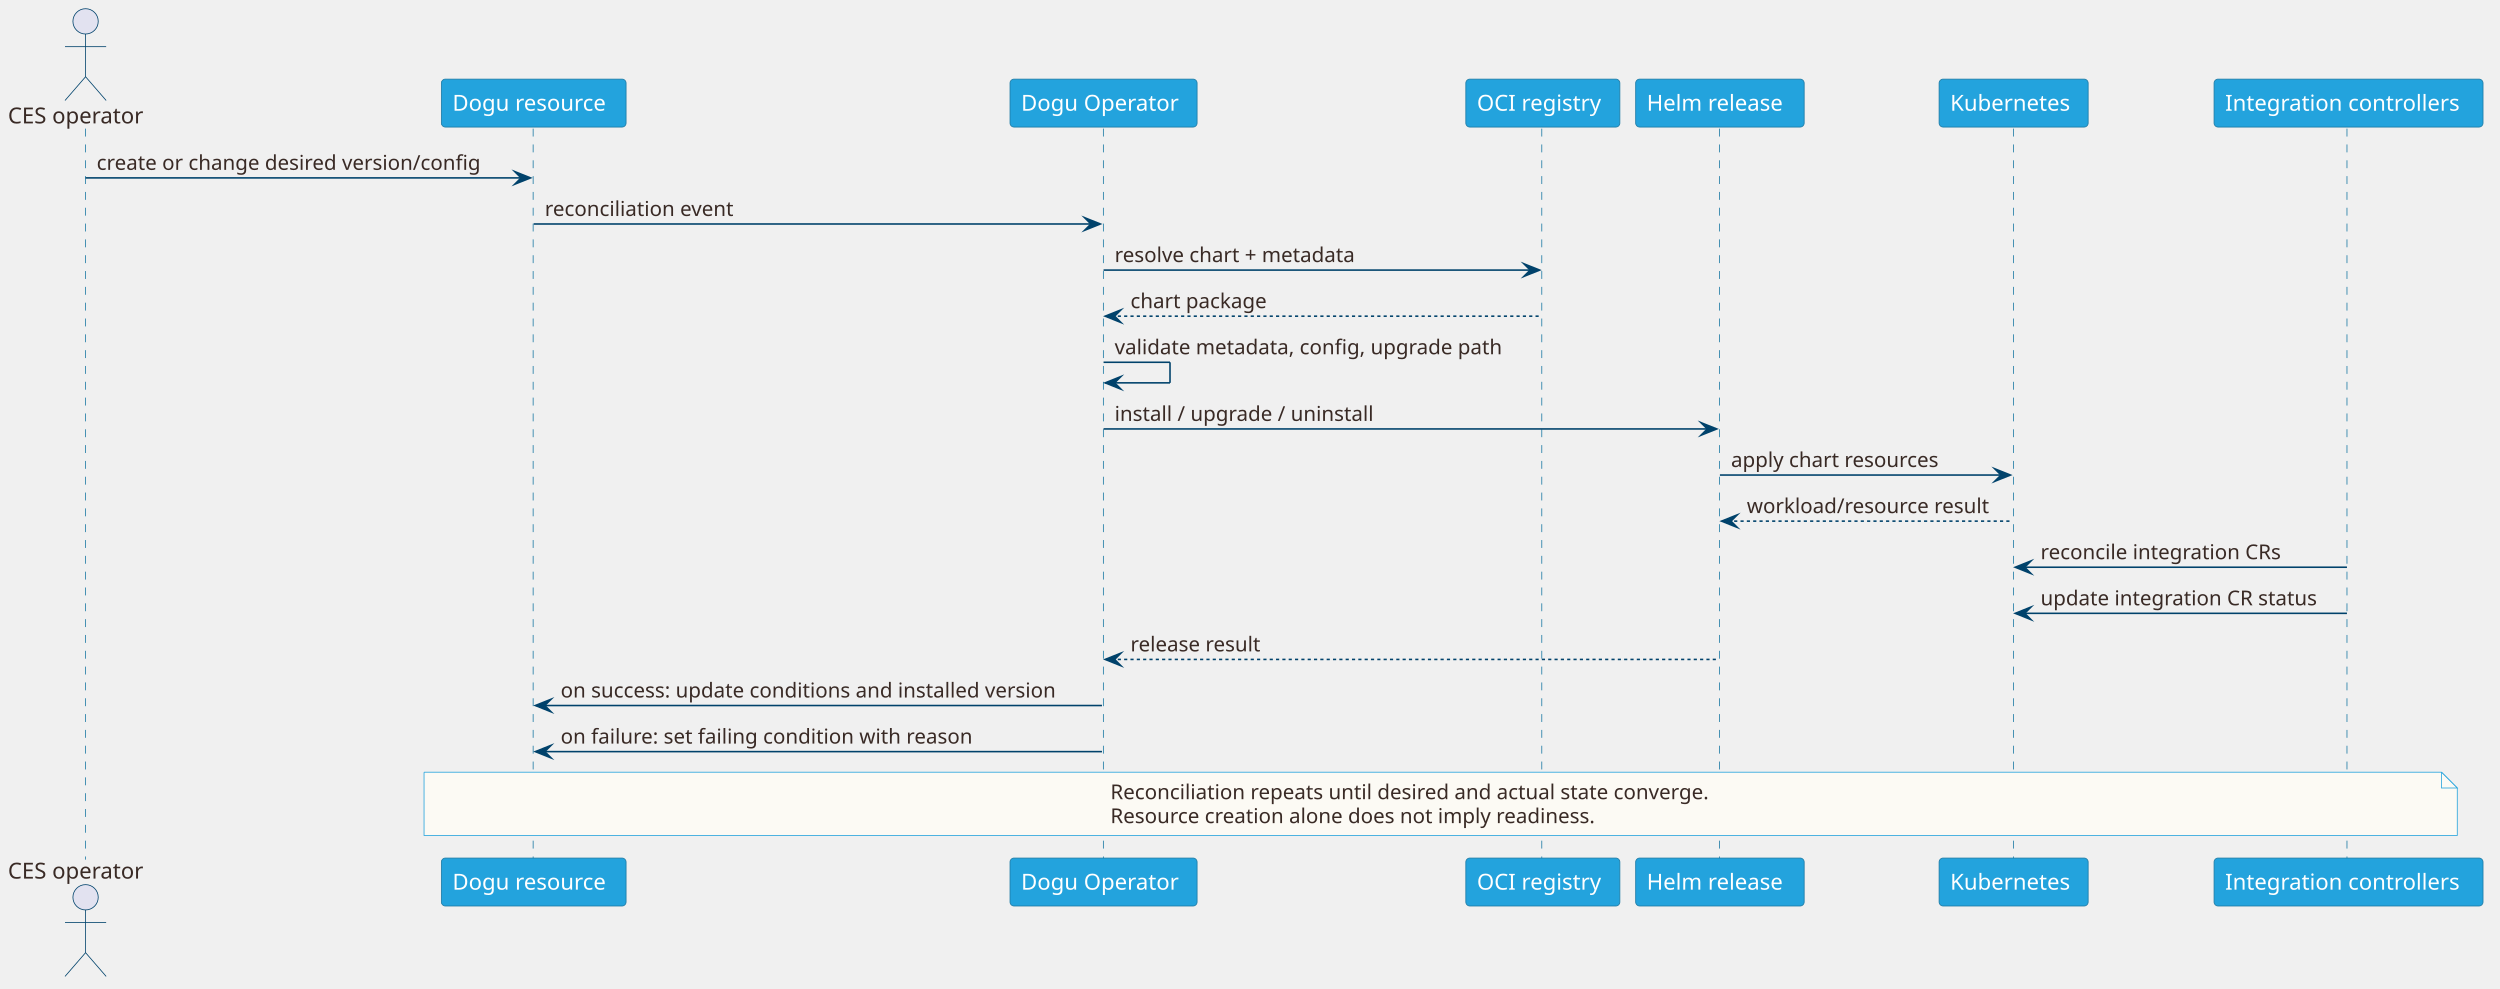
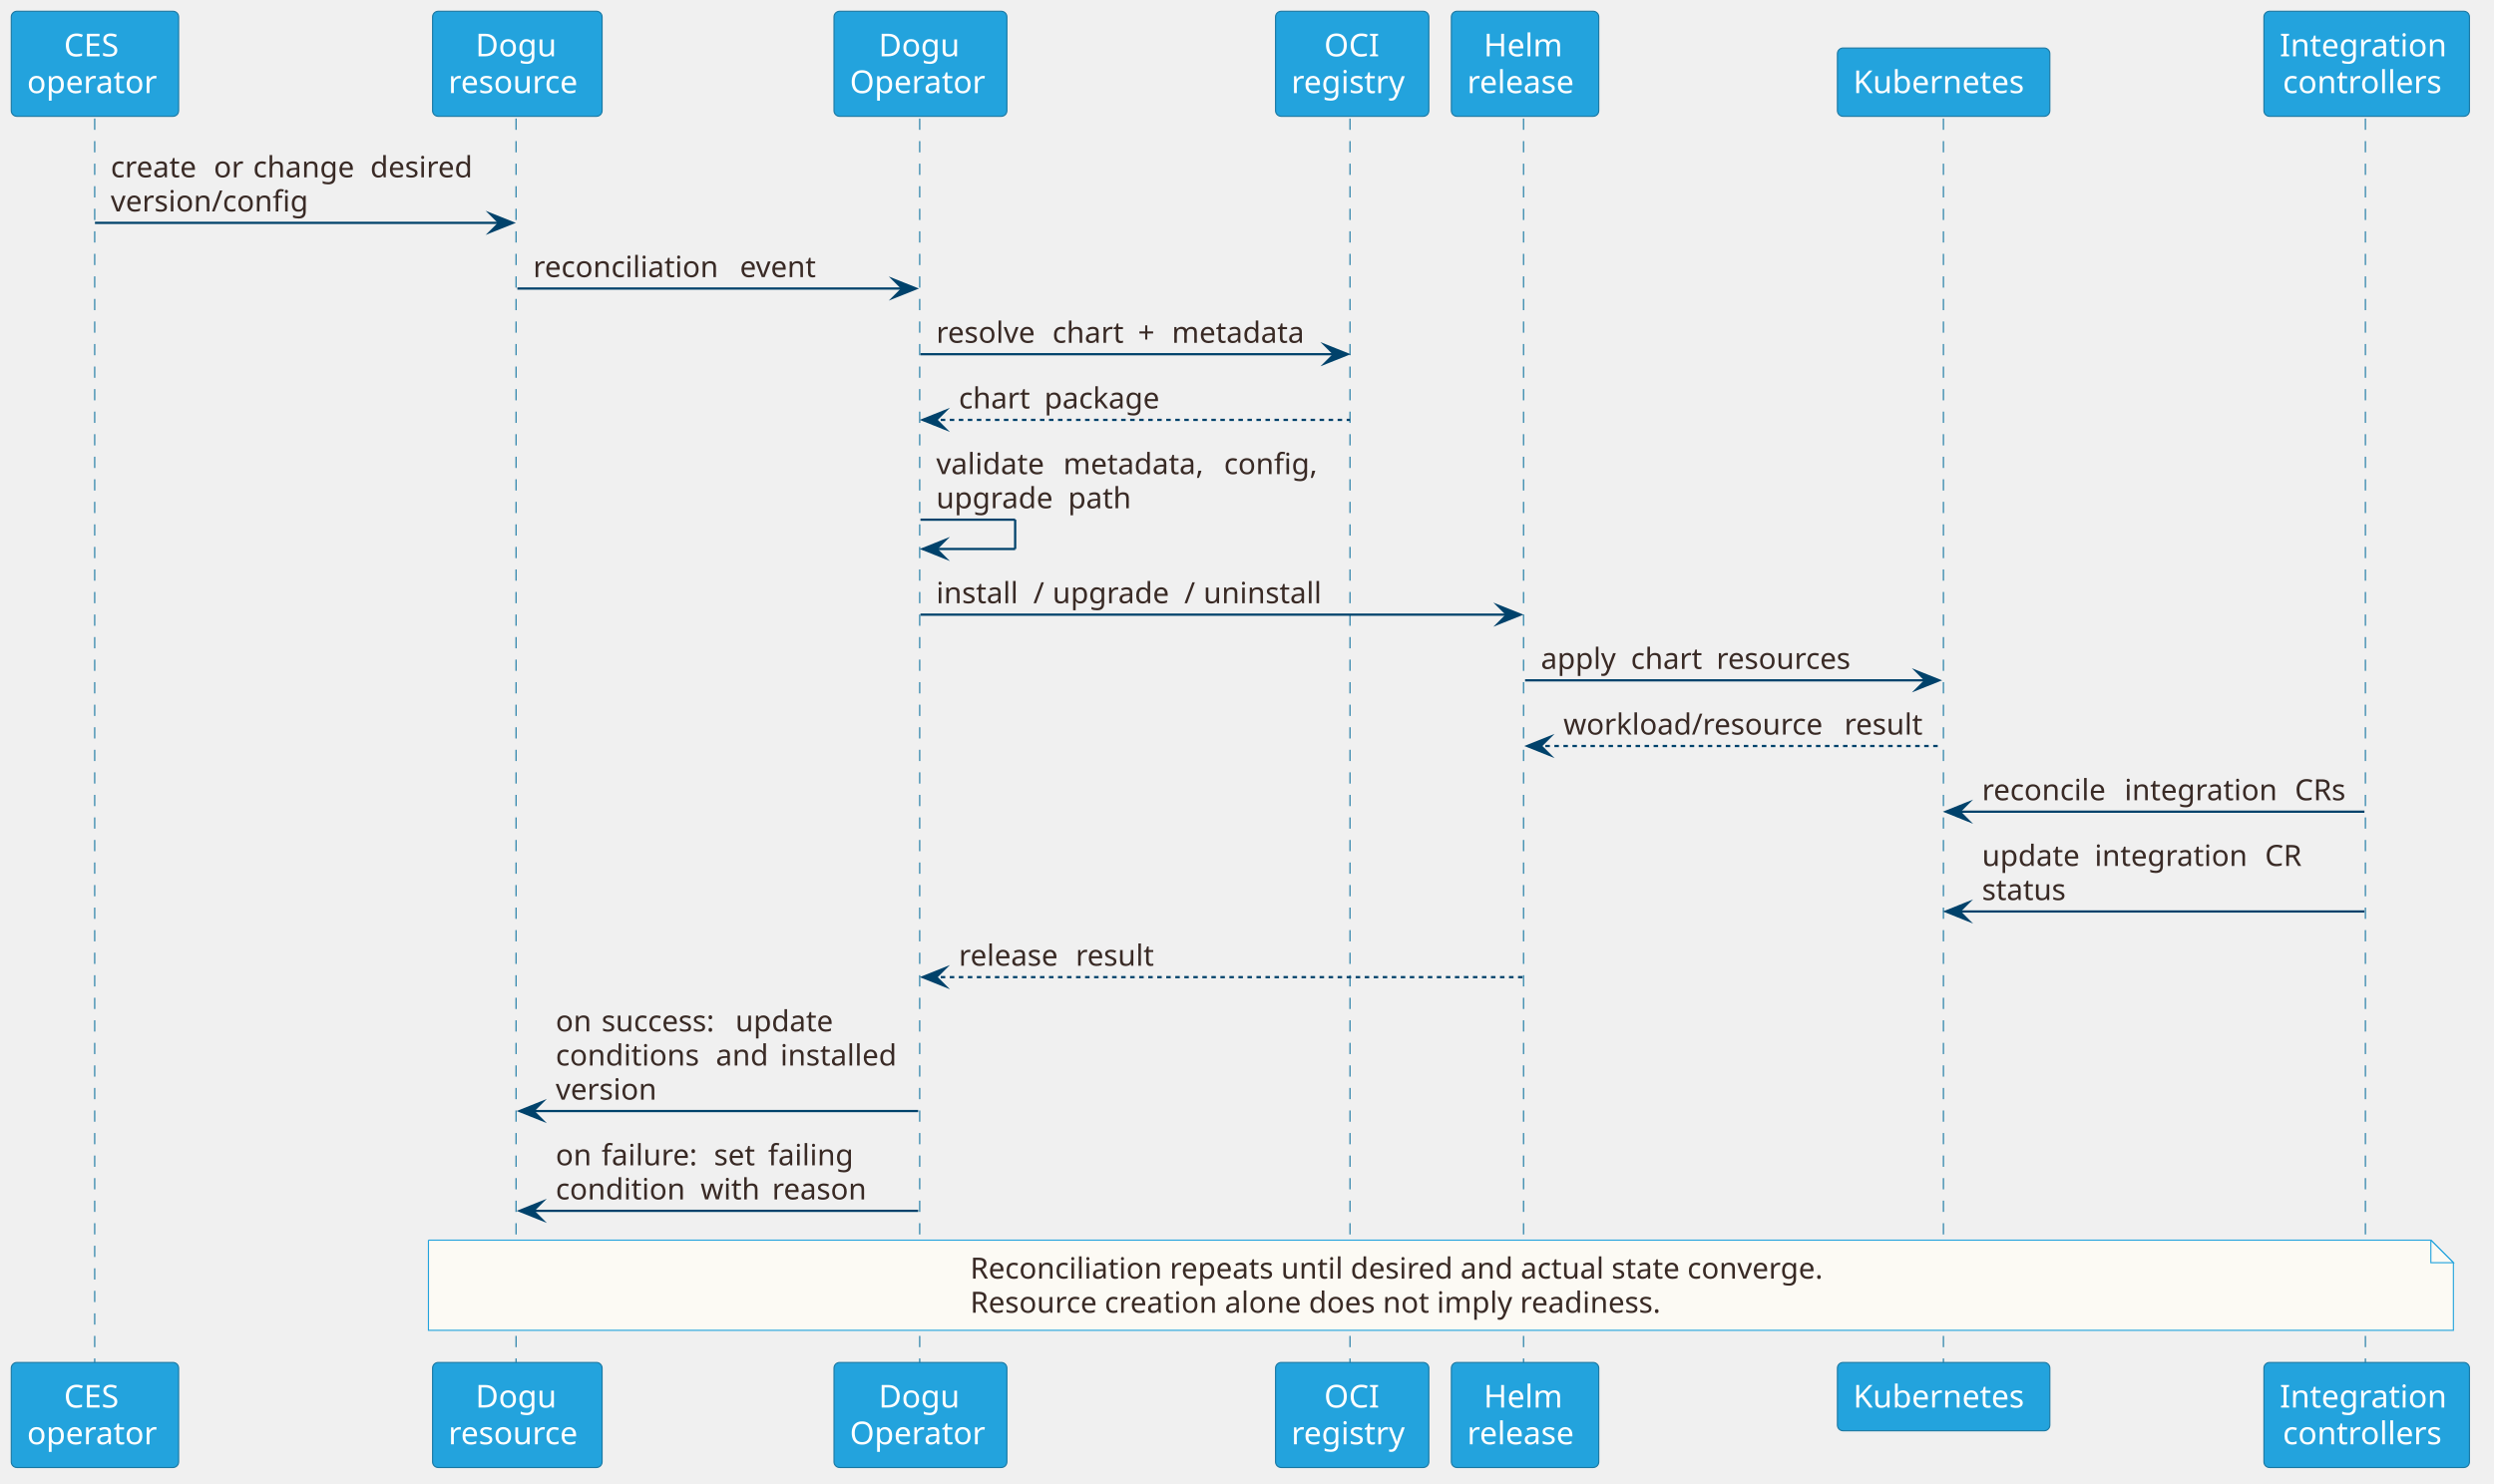
- <svg xmlns="http://www.w3.org/2000/svg" contentStyleType="text/css" data-diagram-type="SEQUENCE" height="625px" preserveAspectRatio="none" style="width:1580px;height:625px;background:#FFFFFF;" version="1.1" viewBox="0 0 1580 625" width="1580px" zoomAndPan="magnify">
+ <svg xmlns="http://www.w3.org/2000/svg" contentStyleType="text/css" data-diagram-type="SEQUENCE" height="658px" preserveAspectRatio="none" style="width:1106px;height:658px;background:#FFFFFF;" version="1.1" viewBox="0 0 1106 658" width="1106px" zoomAndPan="magnify">
  <defs />
  <g>
-     <g class="participant-lifeline" data-entity-uid="part1" data-qualified-name="user" data-source-line="17" id="part1-lifeline">
-       <g>
-         <rect fill="#000000" fill-opacity="0" height="461.992" width="8" x="50.084" y="81.297" />
-         <line style="stroke:#1978A3;stroke-width:0.5;stroke-dasharray:5,5;" x1="54" x2="54" y1="81.297" y2="543.289" />
-       </g>
-     </g>
-     <g class="participant-lifeline" data-entity-uid="part2" data-qualified-name="dogu" data-source-line="18" id="part2-lifeline">
-       <g>
-         <rect fill="#000000" fill-opacity="0" height="461.992" width="8" x="333.31" y="81.297" />
-         <line style="stroke:#1978A3;stroke-width:0.5;stroke-dasharray:5,5;" x1="336.948" x2="336.948" y1="81.297" y2="543.289" />
-       </g>
-     </g>
-     <g class="participant-lifeline" data-entity-uid="part3" data-qualified-name="operator" data-source-line="19" id="part3-lifeline">
-       <g>
-         <rect fill="#000000" fill-opacity="0" height="461.992" width="8" x="693.444" y="81.297" />
-         <line style="stroke:#1978A3;stroke-width:0.5;stroke-dasharray:5,5;" x1="697.333" x2="697.333" y1="81.297" y2="543.289" />
-       </g>
-     </g>
-     <g class="participant-lifeline" data-entity-uid="part4" data-qualified-name="registry" data-source-line="20" id="part4-lifeline">
-       <g>
-         <rect fill="#000000" fill-opacity="0" height="461.992" width="8" x="971.081" y="81.297" />
-         <line style="stroke:#1978A3;stroke-width:0.5;stroke-dasharray:5,5;" x1="974.409" x2="974.409" y1="81.297" y2="543.289" />
-       </g>
-     </g>
-     <g class="participant-lifeline" data-entity-uid="part5" data-qualified-name="helm" data-source-line="21" id="part5-lifeline">
-       <g>
-         <rect fill="#000000" fill-opacity="0" height="461.992" width="8" x="1082.991" y="81.297" />
-         <line style="stroke:#1978A3;stroke-width:0.5;stroke-dasharray:5,5;" x1="1086.753" x2="1086.753" y1="81.297" y2="543.289" />
-       </g>
-     </g>
-     <g class="participant-lifeline" data-entity-uid="part6" data-qualified-name="kubernetes" data-source-line="22" id="part6-lifeline">
-       <g>
-         <rect fill="#000000" fill-opacity="0" height="461.992" width="8" x="1268.609" y="81.297" />
-         <line style="stroke:#1978A3;stroke-width:0.5;stroke-dasharray:5,5;" x1="1272.513" x2="1272.513" y1="81.297" y2="543.289" />
-       </g>
-     </g>
-     <g class="participant-lifeline" data-entity-uid="part7" data-qualified-name="integrations" data-source-line="23" id="part7-lifeline">
-       <g>
-         <rect fill="#000000" fill-opacity="0" height="461.992" width="8" x="1480.277" y="81.297" />
-         <line style="stroke:#1978A3;stroke-width:0.5;stroke-dasharray:5,5;" x1="1483.286" x2="1483.286" y1="81.297" y2="543.289" />
-       </g>
-     </g>
-     <g class="participant participant-head" data-entity-uid="part1" data-qualified-name="user" data-source-line="17" id="part1-head">
-       <text fill="#392A25" font-family="sans-serif" font-size="14" lengthAdjust="spacing" textLength="92.169" x="5" y="77.995">CES operator</text>
-       <ellipse cx="54.084" cy="13.5" fill="#E2E2F0" rx="8" ry="8" style="stroke:#00426B;stroke-width:0.5;" />
-       <path d="M54.084,21.5 L54.084,48.5 M41.084,29.5 L67.085,29.5 M54.084,48.5 L41.084,63.5 M54.084,48.5 L67.085,63.5" fill="none" style="stroke:#00426B;stroke-width:0.5;" />
-     </g>
-     <g class="participant participant-tail" data-entity-uid="part1" data-qualified-name="user" data-source-line="17" id="part1-tail">
-       <text fill="#392A25" font-family="sans-serif" font-size="14" lengthAdjust="spacing" textLength="92.169" x="5" y="555.284">CES operator</text>
-       <ellipse cx="54.084" cy="567.086" fill="#E2E2F0" rx="8" ry="8" style="stroke:#00426B;stroke-width:0.5;" />
-       <path d="M54.084,575.086 L54.084,602.086 M41.084,583.086 L67.085,583.086 M54.084,602.086 L41.084,617.086 M54.084,602.086 L67.085,617.086" fill="none" style="stroke:#00426B;stroke-width:0.5;" />
-     </g>
-     <g class="participant participant-head" data-entity-uid="part2" data-qualified-name="dogu" data-source-line="18" id="part2-head">
-       <rect fill="#23A3DD" height="30.297" rx="2.5" ry="2.5" style="stroke:#1978A3;stroke-width:0.5;" width="116.724" x="278.948" y="50" />
-       <text fill="#FFFFFF" font-family="sans-serif" font-size="14" lengthAdjust="spacing" textLength="102.724" x="285.948" y="69.995">Dogu resource</text>
-     </g>
-     <g class="participant participant-tail" data-entity-uid="part2" data-qualified-name="dogu" data-source-line="18" id="part2-tail">
-       <rect fill="#23A3DD" height="30.297" rx="2.5" ry="2.5" style="stroke:#1978A3;stroke-width:0.5;" width="116.724" x="278.948" y="542.289" />
-       <text fill="#FFFFFF" font-family="sans-serif" font-size="14" lengthAdjust="spacing" textLength="102.724" x="285.948" y="562.284">Dogu resource</text>
-     </g>
-     <g class="participant participant-head" data-entity-uid="part3" data-qualified-name="operator" data-source-line="19" id="part3-head">
-       <rect fill="#23A3DD" height="30.297" rx="2.5" ry="2.5" style="stroke:#1978A3;stroke-width:0.5;" width="118.221" x="638.333" y="50" />
-       <text fill="#FFFFFF" font-family="sans-serif" font-size="14" lengthAdjust="spacing" textLength="104.221" x="645.333" y="69.995">Dogu Operator</text>
-     </g>
-     <g class="participant participant-tail" data-entity-uid="part3" data-qualified-name="operator" data-source-line="19" id="part3-tail">
-       <rect fill="#23A3DD" height="30.297" rx="2.5" ry="2.5" style="stroke:#1978A3;stroke-width:0.5;" width="118.221" x="638.333" y="542.289" />
-       <text fill="#FFFFFF" font-family="sans-serif" font-size="14" lengthAdjust="spacing" textLength="104.221" x="645.333" y="562.284">Dogu Operator</text>
-     </g>
-     <g class="participant participant-head" data-entity-uid="part4" data-qualified-name="registry" data-source-line="20" id="part4-head">
-       <rect fill="#23A3DD" height="30.297" rx="2.5" ry="2.5" style="stroke:#1978A3;stroke-width:0.5;" width="97.344" x="926.409" y="50" />
-       <text fill="#FFFFFF" font-family="sans-serif" font-size="14" lengthAdjust="spacing" textLength="83.344" x="933.409" y="69.995">OCI registry</text>
-     </g>
-     <g class="participant participant-tail" data-entity-uid="part4" data-qualified-name="registry" data-source-line="20" id="part4-tail">
-       <rect fill="#23A3DD" height="30.297" rx="2.5" ry="2.5" style="stroke:#1978A3;stroke-width:0.5;" width="97.344" x="926.409" y="542.289" />
-       <text fill="#FFFFFF" font-family="sans-serif" font-size="14" lengthAdjust="spacing" textLength="83.344" x="933.409" y="562.284">OCI registry</text>
-     </g>
-     <g class="participant participant-head" data-entity-uid="part5" data-qualified-name="helm" data-source-line="21" id="part5-head">
-       <rect fill="#23A3DD" height="30.297" rx="2.5" ry="2.5" style="stroke:#1978A3;stroke-width:0.5;" width="106.477" x="1033.753" y="50" />
-       <text fill="#FFFFFF" font-family="sans-serif" font-size="14" lengthAdjust="spacing" textLength="92.477" x="1040.753" y="69.995">Helm release</text>
-     </g>
-     <g class="participant participant-tail" data-entity-uid="part5" data-qualified-name="helm" data-source-line="21" id="part5-tail">
-       <rect fill="#23A3DD" height="30.297" rx="2.5" ry="2.5" style="stroke:#1978A3;stroke-width:0.5;" width="106.477" x="1033.753" y="542.289" />
-       <text fill="#FFFFFF" font-family="sans-serif" font-size="14" lengthAdjust="spacing" textLength="92.477" x="1040.753" y="562.284">Helm release</text>
-     </g>
-     <g class="participant participant-head" data-entity-uid="part6" data-qualified-name="kubernetes" data-source-line="22" id="part6-head">
-       <rect fill="#23A3DD" height="30.297" rx="2.5" ry="2.5" style="stroke:#1978A3;stroke-width:0.5;" width="94.192" x="1225.513" y="50" />
-       <text fill="#FFFFFF" font-family="sans-serif" font-size="14" lengthAdjust="spacing" textLength="80.192" x="1232.513" y="69.995">Kubernetes</text>
-     </g>
-     <g class="participant participant-tail" data-entity-uid="part6" data-qualified-name="kubernetes" data-source-line="22" id="part6-tail">
-       <rect fill="#23A3DD" height="30.297" rx="2.5" ry="2.5" style="stroke:#1978A3;stroke-width:0.5;" width="94.192" x="1225.513" y="542.289" />
-       <text fill="#FFFFFF" font-family="sans-serif" font-size="14" lengthAdjust="spacing" textLength="80.192" x="1232.513" y="562.284">Kubernetes</text>
-     </g>
-     <g class="participant participant-head" data-entity-uid="part7" data-qualified-name="integrations" data-source-line="23" id="part7-head">
-       <rect fill="#23A3DD" height="30.297" rx="2.5" ry="2.5" style="stroke:#1978A3;stroke-width:0.5;" width="169.982" x="1399.286" y="50" />
-       <text fill="#FFFFFF" font-family="sans-serif" font-size="14" lengthAdjust="spacing" textLength="155.982" x="1406.286" y="69.995">Integration controllers</text>
-     </g>
-     <g class="participant participant-tail" data-entity-uid="part7" data-qualified-name="integrations" data-source-line="23" id="part7-tail">
-       <rect fill="#23A3DD" height="30.297" rx="2.5" ry="2.5" style="stroke:#1978A3;stroke-width:0.5;" width="169.982" x="1399.286" y="542.289" />
-       <text fill="#FFFFFF" font-family="sans-serif" font-size="14" lengthAdjust="spacing" textLength="155.982" x="1406.286" y="562.284">Integration controllers</text>
-     </g>
-     <g class="message" data-entity-1="part1" data-entity-2="part2" data-source-line="25" id="msg1">
-       <polygon fill="#00426B" points="325.31,108.43,335.31,112.43,325.31,116.43,329.31,112.43" style="stroke:#00426B;stroke-width:1;stroke-linejoin:miter;stroke-miterlimit:10;" />
-       <line style="stroke:#00426B;stroke-width:1;" x1="54.084" x2="331.31" y1="112.43" y2="112.43" />
-       <text fill="#392A25" font-family="sans-serif" font-size="13" lengthAdjust="spacing" textLength="259.226" x="61.084" y="107.364">create or change desired version/config</text>
-     </g>
-     <g class="message" data-entity-1="part2" data-entity-2="part3" data-source-line="26" id="msg2">
-       <polygon fill="#00426B" points="685.444,137.562,695.444,141.562,685.444,145.562,689.444,141.562" style="stroke:#00426B;stroke-width:1;stroke-linejoin:miter;stroke-miterlimit:10;" />
-       <line style="stroke:#00426B;stroke-width:1;" x1="337.31" x2="691.444" y1="141.562" y2="141.562" />
-       <text fill="#392A25" font-family="sans-serif" font-size="13" lengthAdjust="spacing" textLength="128.692" x="344.31" y="136.497">reconciliation event</text>
-     </g>
-     <g class="message" data-entity-1="part3" data-entity-2="part4" data-source-line="27" id="msg3">
-       <polygon fill="#00426B" points="963.081,166.695,973.081,170.695,963.081,174.695,967.081,170.695" style="stroke:#00426B;stroke-width:1;stroke-linejoin:miter;stroke-miterlimit:10;" />
-       <line style="stroke:#00426B;stroke-width:1;" x1="697.444" x2="969.081" y1="170.695" y2="170.695" />
-       <text fill="#392A25" font-family="sans-serif" font-size="13" lengthAdjust="spacing" textLength="167.464" x="704.444" y="165.629">resolve chart + metadata</text>
-     </g>
-     <g class="message" data-entity-1="part4" data-entity-2="part3" data-source-line="28" id="msg4">
-       <polygon fill="#00426B" points="708.444,195.828,698.444,199.828,708.444,203.828,704.444,199.828" style="stroke:#00426B;stroke-width:1;stroke-linejoin:miter;stroke-miterlimit:10;" />
-       <line style="stroke:#00426B;stroke-width:1;stroke-dasharray:2,2;" x1="702.444" x2="974.081" y1="199.828" y2="199.828" />
-       <text fill="#392A25" font-family="sans-serif" font-size="13" lengthAdjust="spacing" textLength="93.038" x="714.444" y="194.762">chart package</text>
-     </g>
-     <g class="message" data-entity-1="part3" data-entity-2="part3" data-source-line="29" id="msg5">
-       <line style="stroke:#00426B;stroke-width:1;" x1="697.444" x2="739.444" y1="228.961" y2="228.961" />
-       <line style="stroke:#00426B;stroke-width:1;" x1="739.444" x2="739.444" y1="228.961" y2="241.961" />
-       <line style="stroke:#00426B;stroke-width:1;" x1="698.444" x2="739.444" y1="241.961" y2="241.961" />
-       <polygon fill="#00426B" points="708.444,237.961,698.444,241.961,708.444,245.961,704.444,241.961" style="stroke:#00426B;stroke-width:1;stroke-linejoin:miter;stroke-miterlimit:10;" />
-       <text fill="#392A25" font-family="sans-serif" font-size="13" lengthAdjust="spacing" textLength="263.637" x="704.444" y="223.895">validate metadata, config, upgrade path</text>
-     </g>
-     <g class="message" data-entity-1="part3" data-entity-2="part5" data-source-line="31" id="msg6">
-       <polygon fill="#00426B" points="1074.991,267.094,1084.991,271.094,1074.991,275.094,1078.991,271.094" style="stroke:#00426B;stroke-width:1;stroke-linejoin:miter;stroke-miterlimit:10;" />
-       <line style="stroke:#00426B;stroke-width:1;" x1="697.444" x2="1080.991" y1="271.094" y2="271.094" />
-       <text fill="#392A25" font-family="sans-serif" font-size="13" lengthAdjust="spacing" textLength="173.894" x="704.444" y="266.028">install / upgrade / uninstall</text>
-     </g>
-     <g class="message" data-entity-1="part5" data-entity-2="part6" data-source-line="32" id="msg7">
-       <polygon fill="#00426B" points="1260.609,296.227,1270.609,300.227,1260.609,304.227,1264.609,300.227" style="stroke:#00426B;stroke-width:1;stroke-linejoin:miter;stroke-miterlimit:10;" />
-       <line style="stroke:#00426B;stroke-width:1;" x1="1086.991" x2="1266.609" y1="300.227" y2="300.227" />
-       <text fill="#392A25" font-family="sans-serif" font-size="13" lengthAdjust="spacing" textLength="141.407" x="1093.991" y="295.161">apply chart resources</text>
-     </g>
-     <g class="message" data-entity-1="part6" data-entity-2="part5" data-source-line="33" id="msg8">
-       <polygon fill="#00426B" points="1097.991,325.359,1087.991,329.359,1097.991,333.359,1093.991,329.359" style="stroke:#00426B;stroke-width:1;stroke-linejoin:miter;stroke-miterlimit:10;" />
-       <line style="stroke:#00426B;stroke-width:1;stroke-dasharray:2,2;" x1="1091.991" x2="1271.609" y1="329.359" y2="329.359" />
-       <text fill="#392A25" font-family="sans-serif" font-size="13" lengthAdjust="spacing" textLength="161.618" x="1103.991" y="324.293">workload/resource result</text>
-     </g>
-     <g class="message" data-entity-1="part7" data-entity-2="part6" data-source-line="34" id="msg9">
-       <polygon fill="#00426B" points="1283.609,354.492,1273.609,358.492,1283.609,362.492,1279.609,358.492" style="stroke:#00426B;stroke-width:1;stroke-linejoin:miter;stroke-miterlimit:10;" />
-       <line style="stroke:#00426B;stroke-width:1;" x1="1277.609" x2="1483.277" y1="358.492" y2="358.492" />
-       <text fill="#392A25" font-family="sans-serif" font-size="13" lengthAdjust="spacing" textLength="163.611" x="1289.609" y="353.426">reconcile integration CRs</text>
-     </g>
-     <g class="message" data-entity-1="part7" data-entity-2="part6" data-source-line="35" id="msg10">
-       <polygon fill="#00426B" points="1283.609,383.625,1273.609,387.625,1283.609,391.625,1279.609,387.625" style="stroke:#00426B;stroke-width:1;stroke-linejoin:miter;stroke-miterlimit:10;" />
-       <line style="stroke:#00426B;stroke-width:1;" x1="1277.609" x2="1483.277" y1="387.625" y2="387.625" />
-       <text fill="#392A25" font-family="sans-serif" font-size="13" lengthAdjust="spacing" textLength="187.668" x="1289.609" y="382.559">update integration CR status</text>
-     </g>
-     <g class="message" data-entity-1="part5" data-entity-2="part3" data-source-line="36" id="msg11">
-       <polygon fill="#00426B" points="708.444,412.758,698.444,416.758,708.444,420.758,704.444,416.758" style="stroke:#00426B;stroke-width:1;stroke-linejoin:miter;stroke-miterlimit:10;" />
-       <line style="stroke:#00426B;stroke-width:1;stroke-dasharray:2,2;" x1="702.444" x2="1085.991" y1="416.758" y2="416.758" />
-       <text fill="#392A25" font-family="sans-serif" font-size="13" lengthAdjust="spacing" textLength="88.886" x="714.444" y="411.692">release result</text>
-     </g>
-     <g class="message" data-entity-1="part3" data-entity-2="part2" data-source-line="37" id="msg12">
-       <polygon fill="#00426B" points="348.31,441.891,338.31,445.891,348.31,449.891,344.31,445.891" style="stroke:#00426B;stroke-width:1;stroke-linejoin:miter;stroke-miterlimit:10;" />
-       <line style="stroke:#00426B;stroke-width:1;" x1="342.31" x2="696.444" y1="445.891" y2="445.891" />
-       <text fill="#392A25" font-family="sans-serif" font-size="13" lengthAdjust="spacing" textLength="336.134" x="354.31" y="440.825">on success: update conditions and installed version</text>
-     </g>
-     <g class="message" data-entity-1="part3" data-entity-2="part2" data-source-line="38" id="msg13">
-       <polygon fill="#00426B" points="348.31,471.023,338.31,475.023,348.31,479.023,344.31,475.023" style="stroke:#00426B;stroke-width:1;stroke-linejoin:miter;stroke-miterlimit:10;" />
-       <line style="stroke:#00426B;stroke-width:1;" x1="342.31" x2="696.444" y1="475.023" y2="475.023" />
-       <text fill="#392A25" font-family="sans-serif" font-size="13" lengthAdjust="spacing" textLength="278.415" x="354.31" y="469.957">on failure: set failing condition with reason</text>
-     </g>
-     <path d="M268,488.023 L268,528.023 L1553,528.023 L1553,498.023 L1543,488.023 L268,488.023" fill="#FCFAF4" style="stroke:#23A3DD;stroke-width:0.5;" />
-     <path d="M1543,488.023 L1543,498.023 L1553,498.023 L1543,488.023" fill="#FCFAF4" style="stroke:#23A3DD;stroke-width:0.5;" />
-     <text fill="#392A25" font-family="sans-serif" font-size="13" lengthAdjust="spacing" textLength="408.783" x="701.769" y="505.09">Reconciliation repeats until desired and actual state converge.</text>
-     <text fill="#392A25" font-family="sans-serif" font-size="13" lengthAdjust="spacing" textLength="329.596" x="701.769" y="520.223">Resource creation alone does not imply readiness.</text>
+     <g class="participant-lifeline" data-entity-uid="part1" data-qualified-name="user" data-source-line="18" id="part1-lifeline">
+       <g>
+         <rect fill="#000000" fill-opacity="0" height="552.789" width="8" x="38.105" y="52.594" />
+         <line style="stroke:#1978A3;stroke-width:0.5;stroke-dasharray:5,5;" x1="42" x2="42" y1="52.594" y2="605.383" />
+       </g>
+     </g>
+     <g class="participant-lifeline" data-entity-uid="part2" data-qualified-name="dogu" data-source-line="19" id="part2-lifeline">
+       <g>
+         <rect fill="#000000" fill-opacity="0" height="552.789" width="8" x="225.424" y="52.594" />
+         <line style="stroke:#1978A3;stroke-width:0.5;stroke-dasharray:5,5;" x1="228.84" x2="228.84" y1="52.594" y2="605.383" />
+       </g>
+     </g>
+     <g class="participant-lifeline" data-entity-uid="part3" data-qualified-name="operator" data-source-line="20" id="part3-lifeline">
+       <g>
+         <rect fill="#000000" fill-opacity="0" height="552.789" width="8" x="404.187" y="52.594" />
+         <line style="stroke:#1978A3;stroke-width:0.5;stroke-dasharray:5,5;" x1="407.854" x2="407.854" y1="52.594" y2="605.383" />
+       </g>
+     </g>
+     <g class="participant-lifeline" data-entity-uid="part4" data-qualified-name="registry" data-source-line="21" id="part4-lifeline">
+       <g>
+         <rect fill="#000000" fill-opacity="0" height="552.789" width="8" x="595.65" y="52.594" />
+         <line style="stroke:#1978A3;stroke-width:0.5;stroke-dasharray:5,5;" x1="598.665" x2="598.665" y1="52.594" y2="605.383" />
+       </g>
+     </g>
+     <g class="participant-lifeline" data-entity-uid="part5" data-qualified-name="helm" data-source-line="22" id="part5-lifeline">
+       <g>
+         <rect fill="#000000" fill-opacity="0" height="552.789" width="8" x="672.314" y="52.594" />
+         <line style="stroke:#1978A3;stroke-width:0.5;stroke-dasharray:5,5;" x1="675.635" x2="675.635" y1="52.594" y2="605.383" />
+       </g>
+     </g>
+     <g class="participant-lifeline" data-entity-uid="part6" data-qualified-name="kubernetes" data-source-line="23" id="part6-lifeline">
+       <g>
+         <rect fill="#000000" fill-opacity="0" height="552.789" width="8" x="857.932" y="52.594" />
+         <line style="stroke:#1978A3;stroke-width:0.5;stroke-dasharray:5,5;" x1="861.836" x2="861.836" y1="52.594" y2="605.383" />
+       </g>
+     </g>
+     <g class="participant-lifeline" data-entity-uid="part7" data-qualified-name="integrations" data-source-line="24" id="part7-lifeline">
+       <g>
+         <rect fill="#000000" fill-opacity="0" height="552.789" width="8" x="1045.543" y="52.594" />
+         <line style="stroke:#1978A3;stroke-width:0.5;stroke-dasharray:5,5;" x1="1048.971" x2="1048.971" y1="52.594" y2="605.383" />
+       </g>
+     </g>
+     <g class="participant participant-head" data-entity-uid="part1" data-qualified-name="user" data-source-line="18" id="part1-head">
+       <rect fill="#23A3DD" height="46.594" rx="2.5" ry="2.5" style="stroke:#1978A3;stroke-width:0.5;" width="74.211" x="5" y="5" />
+       <text fill="#FFFFFF" font-family="sans-serif" font-size="14" lengthAdjust="spacing" textLength="27.508" x="28.352" y="24.995">CES</text>
+       <text fill="#FFFFFF" font-family="sans-serif" font-size="14" lengthAdjust="spacing" textLength="60.211" x="12" y="41.292">operator</text>
+     </g>
+     <g class="participant participant-tail" data-entity-uid="part1" data-qualified-name="user" data-source-line="18" id="part1-tail">
+       <rect fill="#23A3DD" height="46.594" rx="2.5" ry="2.5" style="stroke:#1978A3;stroke-width:0.5;" width="74.211" x="5" y="604.383" />
+       <text fill="#FFFFFF" font-family="sans-serif" font-size="14" lengthAdjust="spacing" textLength="27.508" x="28.352" y="624.378">CES</text>
+       <text fill="#FFFFFF" font-family="sans-serif" font-size="14" lengthAdjust="spacing" textLength="60.211" x="12" y="640.675">operator</text>
+     </g>
+     <g class="participant participant-head" data-entity-uid="part2" data-qualified-name="dogu" data-source-line="19" id="part2-head">
+       <rect fill="#23A3DD" height="46.594" rx="2.5" ry="2.5" style="stroke:#1978A3;stroke-width:0.5;" width="75.168" x="191.84" y="5" />
+       <text fill="#FFFFFF" font-family="sans-serif" font-size="14" lengthAdjust="spacing" textLength="37.105" x="210.872" y="24.995">Dogu</text>
+       <text fill="#FFFFFF" font-family="sans-serif" font-size="14" lengthAdjust="spacing" textLength="61.168" x="198.84" y="41.292">resource</text>
+     </g>
+     <g class="participant participant-tail" data-entity-uid="part2" data-qualified-name="dogu" data-source-line="19" id="part2-tail">
+       <rect fill="#23A3DD" height="46.594" rx="2.5" ry="2.5" style="stroke:#1978A3;stroke-width:0.5;" width="75.168" x="191.84" y="604.383" />
+       <text fill="#FFFFFF" font-family="sans-serif" font-size="14" lengthAdjust="spacing" textLength="37.105" x="210.872" y="624.378">Dogu</text>
+       <text fill="#FFFFFF" font-family="sans-serif" font-size="14" lengthAdjust="spacing" textLength="61.168" x="198.84" y="640.675">resource</text>
+     </g>
+     <g class="participant participant-head" data-entity-uid="part3" data-qualified-name="operator" data-source-line="20" id="part3-head">
+       <rect fill="#23A3DD" height="46.594" rx="2.5" ry="2.5" style="stroke:#1978A3;stroke-width:0.5;" width="76.665" x="369.854" y="5" />
+       <text fill="#FFFFFF" font-family="sans-serif" font-size="14" lengthAdjust="spacing" textLength="37.105" x="389.634" y="24.995">Dogu</text>
+       <text fill="#FFFFFF" font-family="sans-serif" font-size="14" lengthAdjust="spacing" textLength="62.665" x="376.854" y="41.292">Operator</text>
+     </g>
+     <g class="participant participant-tail" data-entity-uid="part3" data-qualified-name="operator" data-source-line="20" id="part3-tail">
+       <rect fill="#23A3DD" height="46.594" rx="2.5" ry="2.5" style="stroke:#1978A3;stroke-width:0.5;" width="76.665" x="369.854" y="604.383" />
+       <text fill="#FFFFFF" font-family="sans-serif" font-size="14" lengthAdjust="spacing" textLength="37.105" x="389.634" y="624.378">Dogu</text>
+       <text fill="#FFFFFF" font-family="sans-serif" font-size="14" lengthAdjust="spacing" textLength="62.665" x="376.854" y="640.675">Operator</text>
+     </g>
+     <g class="participant participant-head" data-entity-uid="part4" data-qualified-name="registry" data-source-line="21" id="part4-head">
+       <rect fill="#23A3DD" height="46.594" rx="2.5" ry="2.5" style="stroke:#1978A3;stroke-width:0.5;" width="67.97" x="565.665" y="5" />
+       <text fill="#FFFFFF" font-family="sans-serif" font-size="14" lengthAdjust="spacing" textLength="24.924" x="587.188" y="24.995">OCI</text>
+       <text fill="#FFFFFF" font-family="sans-serif" font-size="14" lengthAdjust="spacing" textLength="53.97" x="572.665" y="41.292">registry</text>
+     </g>
+     <g class="participant participant-tail" data-entity-uid="part4" data-qualified-name="registry" data-source-line="21" id="part4-tail">
+       <rect fill="#23A3DD" height="46.594" rx="2.5" ry="2.5" style="stroke:#1978A3;stroke-width:0.5;" width="67.97" x="565.665" y="604.383" />
+       <text fill="#FFFFFF" font-family="sans-serif" font-size="14" lengthAdjust="spacing" textLength="24.924" x="587.188" y="624.378">OCI</text>
+       <text fill="#FFFFFF" font-family="sans-serif" font-size="14" lengthAdjust="spacing" textLength="53.97" x="572.665" y="640.675">registry</text>
+     </g>
+     <g class="participant participant-head" data-entity-uid="part5" data-qualified-name="helm" data-source-line="22" id="part5-head">
+       <rect fill="#23A3DD" height="46.594" rx="2.5" ry="2.5" style="stroke:#1978A3;stroke-width:0.5;" width="65.358" x="643.635" y="5" />
+       <text fill="#FFFFFF" font-family="sans-serif" font-size="14" lengthAdjust="spacing" textLength="36.668" x="657.981" y="24.995">Helm</text>
+       <text fill="#FFFFFF" font-family="sans-serif" font-size="14" lengthAdjust="spacing" textLength="51.358" x="650.635" y="41.292">release</text>
+     </g>
+     <g class="participant participant-tail" data-entity-uid="part5" data-qualified-name="helm" data-source-line="22" id="part5-tail">
+       <rect fill="#23A3DD" height="46.594" rx="2.5" ry="2.5" style="stroke:#1978A3;stroke-width:0.5;" width="65.358" x="643.635" y="604.383" />
+       <text fill="#FFFFFF" font-family="sans-serif" font-size="14" lengthAdjust="spacing" textLength="36.668" x="657.981" y="624.378">Helm</text>
+       <text fill="#FFFFFF" font-family="sans-serif" font-size="14" lengthAdjust="spacing" textLength="51.358" x="650.635" y="640.675">release</text>
+     </g>
+     <g class="participant participant-head" data-entity-uid="part6" data-qualified-name="kubernetes" data-source-line="23" id="part6-head">
+       <rect fill="#23A3DD" height="30.297" rx="2.5" ry="2.5" style="stroke:#1978A3;stroke-width:0.5;" width="94.192" x="814.836" y="21.297" />
+       <text fill="#FFFFFF" font-family="sans-serif" font-size="14" lengthAdjust="spacing" textLength="80.192" x="821.836" y="41.292">Kubernetes</text>
+     </g>
+     <g class="participant participant-tail" data-entity-uid="part6" data-qualified-name="kubernetes" data-source-line="23" id="part6-tail">
+       <rect fill="#23A3DD" height="30.297" rx="2.5" ry="2.5" style="stroke:#1978A3;stroke-width:0.5;" width="94.192" x="814.836" y="604.383" />
+       <text fill="#FFFFFF" font-family="sans-serif" font-size="14" lengthAdjust="spacing" textLength="80.192" x="821.836" y="624.378">Kubernetes</text>
+     </g>
+     <g class="participant participant-head" data-entity-uid="part7" data-qualified-name="integrations" data-source-line="24" id="part7-head">
+       <rect fill="#23A3DD" height="46.594" rx="2.5" ry="2.5" style="stroke:#1978A3;stroke-width:0.5;" width="91.144" x="1003.971" y="5" />
+       <text fill="#FFFFFF" font-family="sans-serif" font-size="14" lengthAdjust="spacing" textLength="77.144" x="1010.971" y="24.995">Integration</text>
+       <text fill="#FFFFFF" font-family="sans-serif" font-size="14" lengthAdjust="spacing" textLength="74.389" x="1012.349" y="41.292">controllers</text>
+     </g>
+     <g class="participant participant-tail" data-entity-uid="part7" data-qualified-name="integrations" data-source-line="24" id="part7-tail">
+       <rect fill="#23A3DD" height="46.594" rx="2.5" ry="2.5" style="stroke:#1978A3;stroke-width:0.5;" width="91.144" x="1003.971" y="604.383" />
+       <text fill="#FFFFFF" font-family="sans-serif" font-size="14" lengthAdjust="spacing" textLength="77.144" x="1010.971" y="624.378">Integration</text>
+       <text fill="#FFFFFF" font-family="sans-serif" font-size="14" lengthAdjust="spacing" textLength="74.389" x="1012.349" y="640.675">controllers</text>
+     </g>
+     <g class="message" data-entity-1="part1" data-entity-2="part2" data-source-line="26" id="msg1">
+       <polygon fill="#00426B" points="217.424,94.859,227.424,98.859,217.424,102.859,221.424,98.859" style="stroke:#00426B;stroke-width:1;stroke-linejoin:miter;stroke-miterlimit:10;" />
+       <line style="stroke:#00426B;stroke-width:1;" x1="42.105" x2="223.424" y1="98.859" y2="98.859" />
+       <text fill="#392A25" font-family="sans-serif" font-size="13" lengthAdjust="spacing" textLength="41.552" x="49.105" y="78.661">create</text>
+       <text fill="#392A25" font-family="sans-serif" font-size="13" lengthAdjust="spacing" textLength="4.132" x="90.657" y="78.661"> </text>
+       <text fill="#392A25" font-family="sans-serif" font-size="13" lengthAdjust="spacing" textLength="13.298" x="94.79" y="78.661">or</text>
+       <text fill="#392A25" font-family="sans-serif" font-size="13" lengthAdjust="spacing" textLength="4.132" x="108.088" y="78.661"> </text>
+       <text fill="#392A25" font-family="sans-serif" font-size="13" lengthAdjust="spacing" textLength="47.842" x="112.22" y="78.661">change</text>
+       <text fill="#392A25" font-family="sans-serif" font-size="13" lengthAdjust="spacing" textLength="4.132" x="160.062" y="78.661"> </text>
+       <text fill="#392A25" font-family="sans-serif" font-size="13" lengthAdjust="spacing" textLength="48.23" x="164.195" y="78.661">desired</text>
+       <text fill="#392A25" font-family="sans-serif" font-size="13" lengthAdjust="spacing" textLength="91.774" x="49.105" y="93.793">version/config</text>
+     </g>
+     <g class="message" data-entity-1="part2" data-entity-2="part3" data-source-line="27" id="msg2">
+       <polygon fill="#00426B" points="396.187,123.992,406.187,127.992,396.187,131.992,400.187,127.992" style="stroke:#00426B;stroke-width:1;stroke-linejoin:miter;stroke-miterlimit:10;" />
+       <line style="stroke:#00426B;stroke-width:1;" x1="229.424" x2="402.187" y1="127.992" y2="127.992" />
+       <text fill="#392A25" font-family="sans-serif" font-size="13" lengthAdjust="spacing" textLength="87.534" x="236.424" y="122.926">reconciliation</text>
+       <text fill="#392A25" font-family="sans-serif" font-size="13" lengthAdjust="spacing" textLength="4.132" x="323.959" y="122.926"> </text>
+       <text fill="#392A25" font-family="sans-serif" font-size="13" lengthAdjust="spacing" textLength="37.026" x="328.091" y="122.926">event</text>
+     </g>
+     <g class="message" data-entity-1="part3" data-entity-2="part4" data-source-line="28" id="msg3">
+       <polygon fill="#00426B" points="587.65,153.125,597.65,157.125,587.65,161.125,591.65,157.125" style="stroke:#00426B;stroke-width:1;stroke-linejoin:miter;stroke-miterlimit:10;" />
+       <line style="stroke:#00426B;stroke-width:1;" x1="408.187" x2="593.65" y1="157.125" y2="157.125" />
+       <text fill="#392A25" font-family="sans-serif" font-size="13" lengthAdjust="spacing" textLength="47.373" x="415.187" y="152.059">resolve</text>
+       <text fill="#392A25" font-family="sans-serif" font-size="13" lengthAdjust="spacing" textLength="4.132" x="462.559" y="152.059"> </text>
+       <text fill="#392A25" font-family="sans-serif" font-size="13" lengthAdjust="spacing" textLength="33.795" x="466.691" y="152.059">chart</text>
+       <text fill="#392A25" font-family="sans-serif" font-size="13" lengthAdjust="spacing" textLength="4.132" x="500.486" y="152.059"> </text>
+       <text fill="#392A25" font-family="sans-serif" font-size="13" lengthAdjust="spacing" textLength="10.893" x="504.619" y="152.059">+</text>
+       <text fill="#392A25" font-family="sans-serif" font-size="13" lengthAdjust="spacing" textLength="4.132" x="515.511" y="152.059"> </text>
+       <text fill="#392A25" font-family="sans-serif" font-size="13" lengthAdjust="spacing" textLength="63.007" x="519.644" y="152.059">metadata</text>
+     </g>
+     <g class="message" data-entity-1="part4" data-entity-2="part3" data-source-line="29" id="msg4">
+       <polygon fill="#00426B" points="419.187,182.258,409.187,186.258,419.187,190.258,415.187,186.258" style="stroke:#00426B;stroke-width:1;stroke-linejoin:miter;stroke-miterlimit:10;" />
+       <line style="stroke:#00426B;stroke-width:1;stroke-dasharray:2,2;" x1="413.187" x2="598.65" y1="186.258" y2="186.258" />
+       <text fill="#392A25" font-family="sans-serif" font-size="13" lengthAdjust="spacing" textLength="33.795" x="425.187" y="181.192">chart</text>
+       <text fill="#392A25" font-family="sans-serif" font-size="13" lengthAdjust="spacing" textLength="4.132" x="458.981" y="181.192"> </text>
+       <text fill="#392A25" font-family="sans-serif" font-size="13" lengthAdjust="spacing" textLength="55.11" x="463.114" y="181.192">package</text>
+     </g>
+     <g class="message" data-entity-1="part3" data-entity-2="part3" data-source-line="30" id="msg5">
+       <line style="stroke:#00426B;stroke-width:1;" x1="408.187" x2="450.187" y1="230.523" y2="230.523" />
+       <line style="stroke:#00426B;stroke-width:1;" x1="450.187" x2="450.187" y1="230.523" y2="243.523" />
+       <line style="stroke:#00426B;stroke-width:1;" x1="409.187" x2="450.187" y1="243.523" y2="243.523" />
+       <polygon fill="#00426B" points="419.187,239.523,409.187,243.523,419.187,247.523,415.187,243.523" style="stroke:#00426B;stroke-width:1;stroke-linejoin:miter;stroke-miterlimit:10;" />
+       <text fill="#392A25" font-family="sans-serif" font-size="13" lengthAdjust="spacing" textLength="52.197" x="415.187" y="210.325">validate</text>
+       <text fill="#392A25" font-family="sans-serif" font-size="13" lengthAdjust="spacing" textLength="4.132" x="467.383" y="210.325"> </text>
+       <text fill="#392A25" font-family="sans-serif" font-size="13" lengthAdjust="spacing" textLength="67.139" x="471.516" y="210.325">metadata,</text>
+       <text fill="#392A25" font-family="sans-serif" font-size="13" lengthAdjust="spacing" textLength="4.132" x="538.655" y="210.325"> </text>
+       <text fill="#392A25" font-family="sans-serif" font-size="13" lengthAdjust="spacing" textLength="43.913" x="542.787" y="210.325">config,</text>
+       <text fill="#392A25" font-family="sans-serif" font-size="13" lengthAdjust="spacing" textLength="54.304" x="415.187" y="225.458">upgrade</text>
+       <text fill="#392A25" font-family="sans-serif" font-size="13" lengthAdjust="spacing" textLength="4.132" x="469.491" y="225.458"> </text>
+       <text fill="#392A25" font-family="sans-serif" font-size="13" lengthAdjust="spacing" textLength="29.555" x="473.623" y="225.458">path</text>
+     </g>
+     <g class="message" data-entity-1="part3" data-entity-2="part5" data-source-line="32" id="msg6">
+       <polygon fill="#00426B" points="664.314,268.656,674.314,272.656,664.314,276.656,668.314,272.656" style="stroke:#00426B;stroke-width:1;stroke-linejoin:miter;stroke-miterlimit:10;" />
+       <line style="stroke:#00426B;stroke-width:1;" x1="408.187" x2="670.314" y1="272.656" y2="272.656" />
+       <text fill="#392A25" font-family="sans-serif" font-size="13" lengthAdjust="spacing" textLength="38.911" x="415.187" y="267.59">install</text>
+       <text fill="#392A25" font-family="sans-serif" font-size="13" lengthAdjust="spacing" textLength="4.132" x="454.098" y="267.59"> </text>
+       <text fill="#392A25" font-family="sans-serif" font-size="13" lengthAdjust="spacing" textLength="4.38" x="458.23" y="267.59">/</text>
+       <text fill="#392A25" font-family="sans-serif" font-size="13" lengthAdjust="spacing" textLength="4.132" x="462.61" y="267.59"> </text>
+       <text fill="#392A25" font-family="sans-serif" font-size="13" lengthAdjust="spacing" textLength="54.304" x="466.742" y="267.59">upgrade</text>
+       <text fill="#392A25" font-family="sans-serif" font-size="13" lengthAdjust="spacing" textLength="4.132" x="521.046" y="267.59"> </text>
+       <text fill="#392A25" font-family="sans-serif" font-size="13" lengthAdjust="spacing" textLength="4.38" x="525.179" y="267.59">/</text>
+       <text fill="#392A25" font-family="sans-serif" font-size="13" lengthAdjust="spacing" textLength="4.132" x="529.559" y="267.59"> </text>
+       <text fill="#392A25" font-family="sans-serif" font-size="13" lengthAdjust="spacing" textLength="55.39" x="533.691" y="267.59">uninstall</text>
+     </g>
+     <g class="message" data-entity-1="part5" data-entity-2="part6" data-source-line="33" id="msg7">
+       <polygon fill="#00426B" points="849.932,297.789,859.932,301.789,849.932,305.789,853.932,301.789" style="stroke:#00426B;stroke-width:1;stroke-linejoin:miter;stroke-miterlimit:10;" />
+       <line style="stroke:#00426B;stroke-width:1;" x1="676.314" x2="855.932" y1="301.789" y2="301.789" />
+       <text fill="#392A25" font-family="sans-serif" font-size="13" lengthAdjust="spacing" textLength="35.775" x="683.314" y="296.723">apply</text>
+       <text fill="#392A25" font-family="sans-serif" font-size="13" lengthAdjust="spacing" textLength="4.132" x="719.09" y="296.723"> </text>
+       <text fill="#392A25" font-family="sans-serif" font-size="13" lengthAdjust="spacing" textLength="33.795" x="723.222" y="296.723">chart</text>
+       <text fill="#392A25" font-family="sans-serif" font-size="13" lengthAdjust="spacing" textLength="4.132" x="757.017" y="296.723"> </text>
+       <text fill="#392A25" font-family="sans-serif" font-size="13" lengthAdjust="spacing" textLength="63.572" x="761.149" y="296.723">resources</text>
+     </g>
+     <g class="message" data-entity-1="part6" data-entity-2="part5" data-source-line="34" id="msg8">
+       <polygon fill="#00426B" points="687.314,326.922,677.314,330.922,687.314,334.922,683.314,330.922" style="stroke:#00426B;stroke-width:1;stroke-linejoin:miter;stroke-miterlimit:10;" />
+       <line style="stroke:#00426B;stroke-width:1;stroke-dasharray:2,2;" x1="681.314" x2="860.932" y1="330.922" y2="330.922" />
+       <text fill="#392A25" font-family="sans-serif" font-size="13" lengthAdjust="spacing" textLength="120.421" x="693.314" y="325.856">workload/resource</text>
+       <text fill="#392A25" font-family="sans-serif" font-size="13" lengthAdjust="spacing" textLength="4.132" x="813.736" y="325.856"> </text>
+       <text fill="#392A25" font-family="sans-serif" font-size="13" lengthAdjust="spacing" textLength="37.064" x="817.868" y="325.856">result</text>
+     </g>
+     <g class="message" data-entity-1="part7" data-entity-2="part6" data-source-line="35" id="msg9">
+       <polygon fill="#00426B" points="872.932,356.055,862.932,360.055,872.932,364.055,868.932,360.055" style="stroke:#00426B;stroke-width:1;stroke-linejoin:miter;stroke-miterlimit:10;" />
+       <line style="stroke:#00426B;stroke-width:1;" x1="866.932" x2="1048.543" y1="360.055" y2="360.055" />
+       <text fill="#392A25" font-family="sans-serif" font-size="13" lengthAdjust="spacing" textLength="59.052" x="878.932" y="354.989">reconcile</text>
+       <text fill="#392A25" font-family="sans-serif" font-size="13" lengthAdjust="spacing" textLength="4.132" x="937.984" y="354.989"> </text>
+       <text fill="#392A25" font-family="sans-serif" font-size="13" lengthAdjust="spacing" textLength="71.411" x="942.117" y="354.989">integration</text>
+       <text fill="#392A25" font-family="sans-serif" font-size="13" lengthAdjust="spacing" textLength="4.132" x="1013.528" y="354.989"> </text>
+       <text fill="#392A25" font-family="sans-serif" font-size="13" lengthAdjust="spacing" textLength="24.883" x="1017.66" y="354.989">CRs</text>
+     </g>
+     <g class="message" data-entity-1="part7" data-entity-2="part6" data-source-line="36" id="msg10">
+       <polygon fill="#00426B" points="872.932,400.32,862.932,404.32,872.932,408.32,868.932,404.32" style="stroke:#00426B;stroke-width:1;stroke-linejoin:miter;stroke-miterlimit:10;" />
+       <line style="stroke:#00426B;stroke-width:1;" x1="866.932" x2="1048.543" y1="404.32" y2="404.32" />
+       <text fill="#392A25" font-family="sans-serif" font-size="13" lengthAdjust="spacing" textLength="45.805" x="878.932" y="384.122">update</text>
+       <text fill="#392A25" font-family="sans-serif" font-size="13" lengthAdjust="spacing" textLength="4.132" x="924.737" y="384.122"> </text>
+       <text fill="#392A25" font-family="sans-serif" font-size="13" lengthAdjust="spacing" textLength="71.411" x="928.869" y="384.122">integration</text>
+       <text fill="#392A25" font-family="sans-serif" font-size="13" lengthAdjust="spacing" textLength="4.132" x="1000.28" y="384.122"> </text>
+       <text fill="#392A25" font-family="sans-serif" font-size="13" lengthAdjust="spacing" textLength="18.11" x="1004.413" y="384.122">CR</text>
+       <text fill="#392A25" font-family="sans-serif" font-size="13" lengthAdjust="spacing" textLength="39.946" x="878.932" y="399.254">status</text>
+     </g>
+     <g class="message" data-entity-1="part5" data-entity-2="part3" data-source-line="37" id="msg11">
+       <polygon fill="#00426B" points="419.187,429.453,409.187,433.453,419.187,437.453,415.187,433.453" style="stroke:#00426B;stroke-width:1;stroke-linejoin:miter;stroke-miterlimit:10;" />
+       <line style="stroke:#00426B;stroke-width:1;stroke-dasharray:2,2;" x1="413.187" x2="675.314" y1="433.453" y2="433.453" />
+       <text fill="#392A25" font-family="sans-serif" font-size="13" lengthAdjust="spacing" textLength="47.69" x="425.187" y="428.387">release</text>
+       <text fill="#392A25" font-family="sans-serif" font-size="13" lengthAdjust="spacing" textLength="4.132" x="472.877" y="428.387"> </text>
+       <text fill="#392A25" font-family="sans-serif" font-size="13" lengthAdjust="spacing" textLength="37.064" x="477.009" y="428.387">result</text>
+     </g>
+     <g class="message" data-entity-1="part3" data-entity-2="part2" data-source-line="38" id="msg12">
+       <polygon fill="#00426B" points="240.424,488.852,230.424,492.852,240.424,496.852,236.424,492.852" style="stroke:#00426B;stroke-width:1;stroke-linejoin:miter;stroke-miterlimit:10;" />
+       <line style="stroke:#00426B;stroke-width:1;" x1="234.424" x2="407.187" y1="492.852" y2="492.852" />
+       <text fill="#392A25" font-family="sans-serif" font-size="13" lengthAdjust="spacing" textLength="16.193" x="246.424" y="457.52">on</text>
+       <text fill="#392A25" font-family="sans-serif" font-size="13" lengthAdjust="spacing" textLength="4.132" x="262.617" y="457.52"> </text>
+       <text fill="#392A25" font-family="sans-serif" font-size="13" lengthAdjust="spacing" textLength="55.231" x="266.75" y="457.52">success:</text>
+       <text fill="#392A25" font-family="sans-serif" font-size="13" lengthAdjust="spacing" textLength="4.132" x="321.981" y="457.52"> </text>
+       <text fill="#392A25" font-family="sans-serif" font-size="13" lengthAdjust="spacing" textLength="45.805" x="326.113" y="457.52">update</text>
+       <text fill="#392A25" font-family="sans-serif" font-size="13" lengthAdjust="spacing" textLength="66.879" x="246.424" y="472.653">conditions</text>
+       <text fill="#392A25" font-family="sans-serif" font-size="13" lengthAdjust="spacing" textLength="4.132" x="313.303" y="472.653"> </text>
+       <text fill="#392A25" font-family="sans-serif" font-size="13" lengthAdjust="spacing" textLength="24.457" x="317.435" y="472.653">and</text>
+       <text fill="#392A25" font-family="sans-serif" font-size="13" lengthAdjust="spacing" textLength="4.132" x="341.893" y="472.653"> </text>
+       <text fill="#392A25" font-family="sans-serif" font-size="13" lengthAdjust="spacing" textLength="55.161" x="346.025" y="472.653">installed</text>
+       <text fill="#392A25" font-family="sans-serif" font-size="13" lengthAdjust="spacing" textLength="47.614" x="246.424" y="487.786">version</text>
+     </g>
+     <g class="message" data-entity-1="part3" data-entity-2="part2" data-source-line="39" id="msg13">
+       <polygon fill="#00426B" points="240.424,533.117,230.424,537.117,240.424,541.117,236.424,537.117" style="stroke:#00426B;stroke-width:1;stroke-linejoin:miter;stroke-miterlimit:10;" />
+       <line style="stroke:#00426B;stroke-width:1;" x1="234.424" x2="407.187" y1="537.117" y2="537.117" />
+       <text fill="#392A25" font-family="sans-serif" font-size="13" lengthAdjust="spacing" textLength="16.193" x="246.424" y="516.918">on</text>
+       <text fill="#392A25" font-family="sans-serif" font-size="13" lengthAdjust="spacing" textLength="4.132" x="262.617" y="516.918"> </text>
+       <text fill="#392A25" font-family="sans-serif" font-size="13" lengthAdjust="spacing" textLength="45.728" x="266.75" y="516.918">failure:</text>
+       <text fill="#392A25" font-family="sans-serif" font-size="13" lengthAdjust="spacing" textLength="4.132" x="312.478" y="516.918"> </text>
+       <text fill="#392A25" font-family="sans-serif" font-size="13" lengthAdjust="spacing" textLength="19.868" x="316.61" y="516.918">set</text>
+       <text fill="#392A25" font-family="sans-serif" font-size="13" lengthAdjust="spacing" textLength="4.132" x="336.478" y="516.918"> </text>
+       <text fill="#392A25" font-family="sans-serif" font-size="13" lengthAdjust="spacing" textLength="39.87" x="340.611" y="516.918">failing</text>
+       <text fill="#392A25" font-family="sans-serif" font-size="13" lengthAdjust="spacing" textLength="60.106" x="246.424" y="532.051">condition</text>
+       <text fill="#392A25" font-family="sans-serif" font-size="13" lengthAdjust="spacing" textLength="4.132" x="306.53" y="532.051"> </text>
+       <text fill="#392A25" font-family="sans-serif" font-size="13" lengthAdjust="spacing" textLength="27.581" x="310.663" y="532.051">with</text>
+       <text fill="#392A25" font-family="sans-serif" font-size="13" lengthAdjust="spacing" textLength="4.132" x="338.243" y="532.051"> </text>
+       <text fill="#392A25" font-family="sans-serif" font-size="13" lengthAdjust="spacing" textLength="44.275" x="342.375" y="532.051">reason</text>
+     </g>
+     <path d="M190,550.117 L190,590.117 L1088,590.117 L1088,560.117 L1078,550.117 L190,550.117" fill="#FCFAF4" style="stroke:#23A3DD;stroke-width:0.5;" />
+     <path d="M1078,550.117 L1078,560.117 L1088,560.117 L1078,550.117" fill="#FCFAF4" style="stroke:#23A3DD;stroke-width:0.5;" />
+     <text fill="#392A25" font-family="sans-serif" font-size="13" lengthAdjust="spacing" textLength="408.783" x="430.246" y="567.184">Reconciliation repeats until desired and actual state converge.</text>
+     <text fill="#392A25" font-family="sans-serif" font-size="13" lengthAdjust="spacing" textLength="329.596" x="430.246" y="582.317">Resource creation alone does not imply readiness.</text>
  </g>
</svg>
